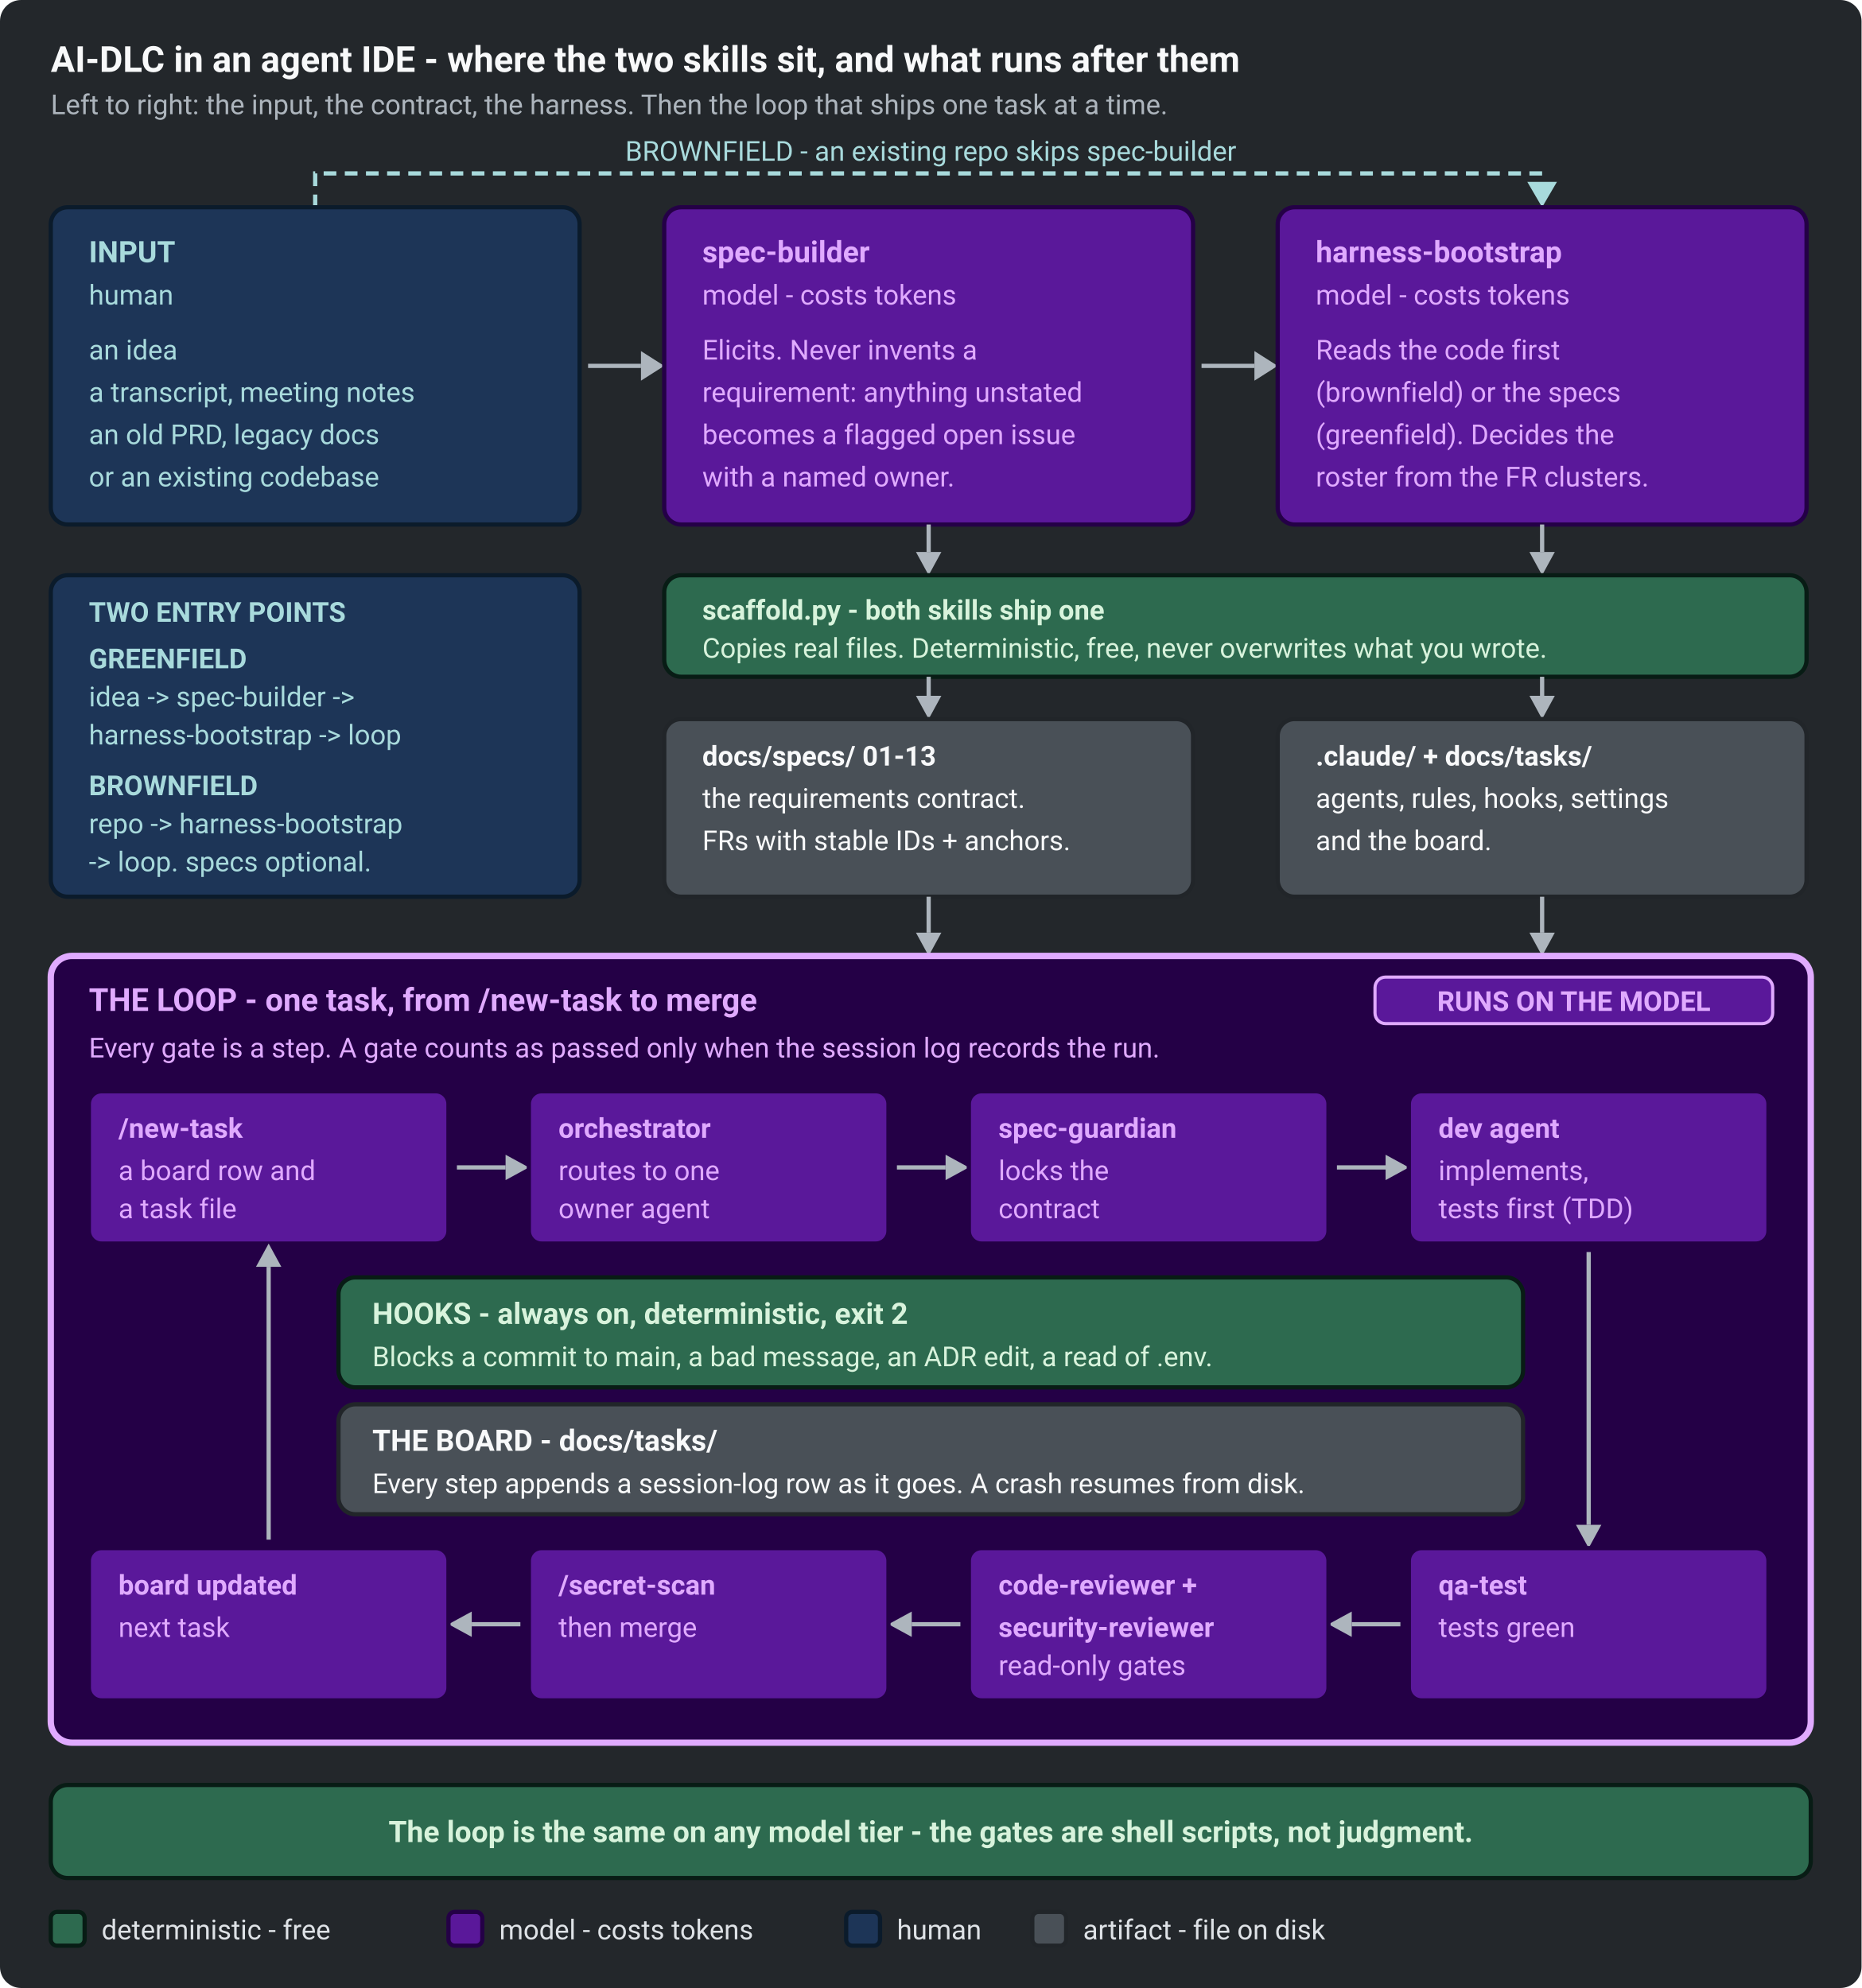
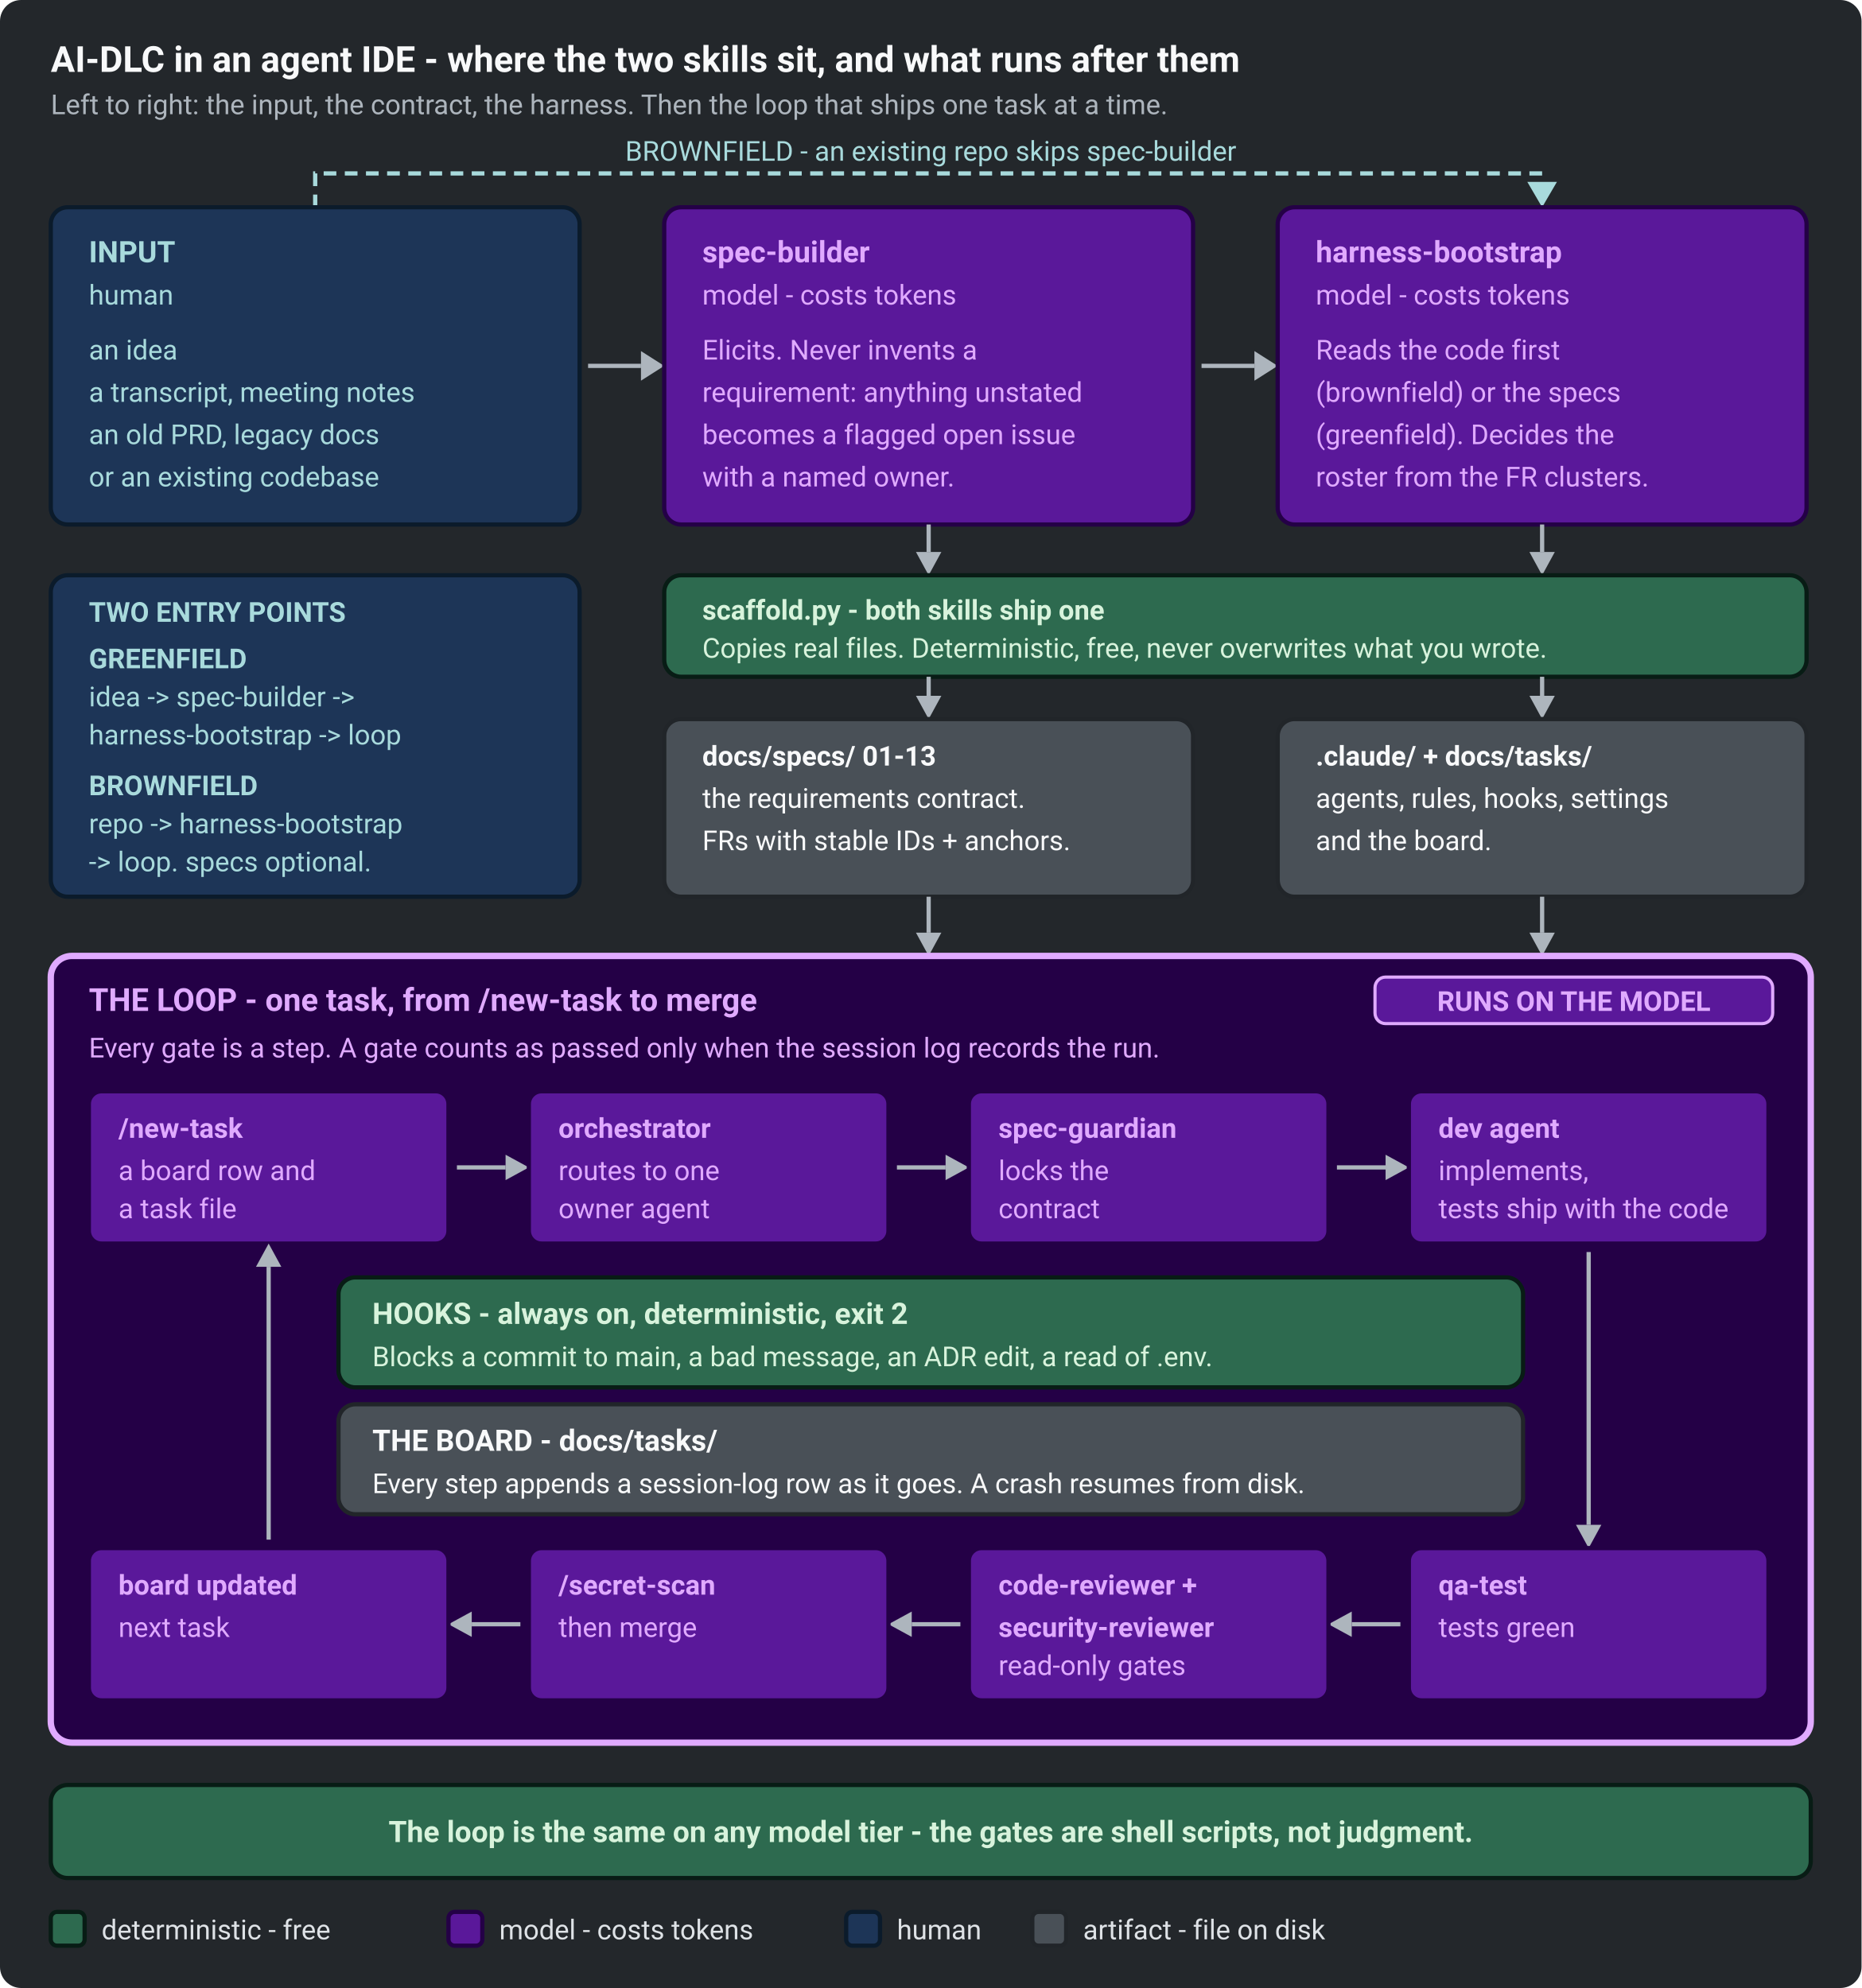
<svg xmlns="http://www.w3.org/2000/svg" width="880" height="940" viewBox="0 0 880 940" role="img" aria-label="AI-driven development lifecycle inside an agent IDE, read left to right. Input, from a human: an idea, a transcript, meeting notes, an old PRD, or an existing codebase. It flows into spec-builder, which runs on the model: it elicits and never invents a requirement, so anything unstated becomes a flagged open issue with a named owner. It flows on into harness-bootstrap, also on the model: it reads the code first on a brownfield repo, or the specs on a greenfield one, and decides the agent roster from the functional-requirement clusters. A dashed bypass lane above the strip shows the brownfield entry point, where an existing repo skips spec-builder. Both skills ship a scaffold.py that copies real files: deterministic, free, and it never overwrites what you wrote. The artifacts on disk are docs/specs sections 01 to 13, the requirements contract, and the .claude folder plus docs/tasks, the board. Those feed the loop, which runs on the model: slash new-task, then the orchestrator routes, spec-guardian locks the contract, a dev agent implements tests first, qa-test runs, code-reviewer and security-reviewer act as read-only gates, slash secret-scan runs, the work merges, the board is updated, and the next task begins. Two things are always on inside the loop: the hooks, which are deterministic and exit 2 to block a commit to main, a bad commit message, an ADR edit, or a read of .env; and the board under docs/tasks, where every step appends a session-log row as it goes, so a crash resumes from disk. The loop is the same on any model tier, because the gates are shell scripts, not judgment." font-family="ui-sans-serif, system-ui, -apple-system, Segoe UI, Roboto, sans-serif">
  <rect x="0" y="0" width="880" height="940" rx="10" fill="#23272B" />
  <text x="24" y="34" font-size="17" font-weight="700" fill="#F8F9FA">AI-DLC in an agent IDE - where the two skills sit, and what runs after them</text>
  <text x="24" y="54" font-size="13" fill="#ADB5BD">Left to right: the input, the contract, the harness. Then the loop that ships one task at a time.</text>
  <text x="440" y="76" font-size="13" fill="#A8DADC" text-anchor="middle">BROWNFIELD - an existing repo skips spec-builder</text>
  <polyline points="149,98 149,82 729,82 729,86" fill="none" stroke="#A8DADC" stroke-width="2" stroke-dasharray="6 4" />
  <polygon points="722,86 736,86 729,98" fill="#A8DADC" />
  <rect x="24" y="98" width="250" height="150" rx="8" fill="#1D3557" stroke="#0B1B2B" stroke-width="2" />
  <text x="42" y="124" font-size="14" font-weight="700" fill="#A8DADC">INPUT</text>
  <text x="42" y="144" font-size="13" fill="#A8DADC">human</text>
  <text x="42" y="170" font-size="13" fill="#A8DADC">an idea</text>
  <text x="42" y="190" font-size="13" fill="#A8DADC">a transcript, meeting notes</text>
  <text x="42" y="210" font-size="13" fill="#A8DADC">an old PRD, legacy docs</text>
  <text x="42" y="230" font-size="13" fill="#A8DADC">or an existing codebase</text>
  <line x1="278" y1="173" x2="303" y2="173" stroke="#ADB5BD" stroke-width="2" fill="none" />
  <polygon points="303,166 314,173 303,180" fill="#ADB5BD" />
  <rect x="314" y="98" width="250" height="150" rx="8" fill="#5A189A" stroke="#240046" stroke-width="2" />
  <text x="332" y="124" font-size="14" font-weight="700" fill="#E0AAFF">spec-builder</text>
  <text x="332" y="144" font-size="13" fill="#E0AAFF">model - costs tokens</text>
  <text x="332" y="170" font-size="13" fill="#E0AAFF">Elicits. Never invents a</text>
  <text x="332" y="190" font-size="13" fill="#E0AAFF">requirement: anything unstated</text>
  <text x="332" y="210" font-size="13" fill="#E0AAFF">becomes a flagged open issue</text>
  <text x="332" y="230" font-size="13" fill="#E0AAFF">with a named owner.</text>
  <line x1="568" y1="173" x2="593" y2="173" stroke="#ADB5BD" stroke-width="2" fill="none" />
  <polygon points="593,166 604,173 593,180" fill="#ADB5BD" />
  <rect x="604" y="98" width="250" height="150" rx="8" fill="#5A189A" stroke="#240046" stroke-width="2" />
  <text x="622" y="124" font-size="14" font-weight="700" fill="#E0AAFF">harness-bootstrap</text>
  <text x="622" y="144" font-size="13" fill="#E0AAFF">model - costs tokens</text>
  <text x="622" y="170" font-size="13" fill="#E0AAFF">Reads the code first</text>
  <text x="622" y="190" font-size="13" fill="#E0AAFF">(brownfield) or the specs</text>
  <text x="622" y="210" font-size="13" fill="#E0AAFF">(greenfield). Decides the</text>
  <text x="622" y="230" font-size="13" fill="#E0AAFF">roster from the FR clusters.</text>
  <line x1="439" y1="248" x2="439" y2="261" stroke="#ADB5BD" stroke-width="2" fill="none" />
  <polygon points="433,261 445,261 439,272" fill="#ADB5BD" />
  <line x1="729" y1="248" x2="729" y2="261" stroke="#ADB5BD" stroke-width="2" fill="none" />
  <polygon points="723,261 735,261 729,272" fill="#ADB5BD" />
  <rect x="24" y="272" width="250" height="152" rx="8" fill="#1D3557" stroke="#0B1B2B" stroke-width="2" />
  <text x="42" y="294" font-size="13" font-weight="700" fill="#A8DADC">TWO ENTRY POINTS</text>
  <text x="42" y="316" font-size="13" font-weight="700" fill="#A8DADC">GREENFIELD</text>
  <text x="42" y="334" font-size="13" fill="#A8DADC">idea  -&gt;  spec-builder  -&gt;</text>
  <text x="42" y="352" font-size="13" fill="#A8DADC">harness-bootstrap  -&gt;  loop</text>
  <text x="42" y="376" font-size="13" font-weight="700" fill="#A8DADC">BROWNFIELD</text>
  <text x="42" y="394" font-size="13" fill="#A8DADC">repo  -&gt;  harness-bootstrap</text>
  <text x="42" y="412" font-size="13" fill="#A8DADC">-&gt;  loop.  specs optional.</text>
  <rect x="314" y="272" width="540" height="48" rx="8" fill="#2D6A4F" stroke="#081C15" stroke-width="2" />
  <text x="332" y="293" font-size="13" font-weight="700" fill="#D8F3DC">scaffold.py   -   both skills ship one</text>
  <text x="332" y="311" font-size="13" fill="#D8F3DC">Copies real files. Deterministic, free, never overwrites what you wrote.</text>
  <line x1="439" y1="320" x2="439" y2="329" stroke="#ADB5BD" stroke-width="2" fill="none" />
  <polygon points="433,329 445,329 439,340" fill="#ADB5BD" />
  <line x1="729" y1="320" x2="729" y2="329" stroke="#ADB5BD" stroke-width="2" fill="none" />
  <polygon points="723,329 735,329 729,340" fill="#ADB5BD" />
  <rect x="314" y="340" width="250" height="84" rx="8" fill="#495057" stroke="#212529" stroke-width="2" />
  <text x="332" y="362" font-size="13" font-weight="700" fill="#F8F9FA">docs/specs/ 01-13</text>
  <text x="332" y="382" font-size="13" fill="#F8F9FA">the requirements contract.</text>
  <text x="332" y="402" font-size="13" fill="#F8F9FA">FRs with stable IDs + anchors.</text>
  <rect x="604" y="340" width="250" height="84" rx="8" fill="#495057" stroke="#212529" stroke-width="2" />
  <text x="622" y="362" font-size="13" font-weight="700" fill="#F8F9FA">.claude/   +   docs/tasks/</text>
  <text x="622" y="382" font-size="13" fill="#F8F9FA">agents, rules, hooks, settings</text>
  <text x="622" y="402" font-size="13" fill="#F8F9FA">and the board.</text>
  <line x1="439" y1="424" x2="439" y2="441" stroke="#ADB5BD" stroke-width="2" fill="none" />
  <polygon points="433,441 445,441 439,452" fill="#ADB5BD" />
  <line x1="729" y1="424" x2="729" y2="441" stroke="#ADB5BD" stroke-width="2" fill="none" />
  <polygon points="723,441 735,441 729,452" fill="#ADB5BD" />
  <rect x="24" y="452" width="832" height="372" rx="10" fill="#240046" stroke="#E0AAFF" stroke-width="3" />
  <text x="42" y="478" font-size="15" font-weight="700" fill="#E0AAFF">THE LOOP   -   one task, from /new-task to merge</text>
  <rect x="650" y="462" width="188" height="22" rx="5" fill="#5A189A" stroke="#E0AAFF" stroke-width="1.5" />
  <text x="744" y="478" font-size="13" font-weight="700" fill="#E0AAFF" text-anchor="middle">RUNS ON THE MODEL</text>
  <text x="42" y="500" font-size="13" fill="#E0AAFF">Every gate is a step. A gate counts as passed only when the session log records the run.</text>
  <rect x="42" y="516" width="170" height="72" rx="6" fill="#5A189A" stroke="#240046" stroke-width="2" />
  <text x="56" y="538" font-size="13" font-weight="700" fill="#E0AAFF">/new-task</text>
  <text x="56" y="558" font-size="13" fill="#E0AAFF">a board row and</text>
  <text x="56" y="576" font-size="13" fill="#E0AAFF">a task file</text>
  <line x1="216" y1="552" x2="239" y2="552" stroke="#ADB5BD" stroke-width="2" fill="none" />
  <polygon points="239,546 250,552 239,558" fill="#ADB5BD" />
  <rect x="250" y="516" width="170" height="72" rx="6" fill="#5A189A" stroke="#240046" stroke-width="2" />
  <text x="264" y="538" font-size="13" font-weight="700" fill="#E0AAFF">orchestrator</text>
  <text x="264" y="558" font-size="13" fill="#E0AAFF">routes to one</text>
  <text x="264" y="576" font-size="13" fill="#E0AAFF">owner agent</text>
  <line x1="424" y1="552" x2="447" y2="552" stroke="#ADB5BD" stroke-width="2" fill="none" />
  <polygon points="447,546 458,552 447,558" fill="#ADB5BD" />
  <rect x="458" y="516" width="170" height="72" rx="6" fill="#5A189A" stroke="#240046" stroke-width="2" />
  <text x="472" y="538" font-size="13" font-weight="700" fill="#E0AAFF">spec-guardian</text>
  <text x="472" y="558" font-size="13" fill="#E0AAFF">locks the</text>
  <text x="472" y="576" font-size="13" fill="#E0AAFF">contract</text>
  <line x1="632" y1="552" x2="655" y2="552" stroke="#ADB5BD" stroke-width="2" fill="none" />
  <polygon points="655,546 666,552 655,558" fill="#ADB5BD" />
  <rect x="666" y="516" width="170" height="72" rx="6" fill="#5A189A" stroke="#240046" stroke-width="2" />
  <text x="680" y="538" font-size="13" font-weight="700" fill="#E0AAFF">dev agent</text>
  <text x="680" y="558" font-size="13" fill="#E0AAFF">implements,</text>
-   <text x="680" y="576" font-size="13" fill="#E0AAFF">tests first (TDD)</text>
+   <text x="680" y="576" font-size="13" fill="#E0AAFF">tests ship with the code</text>
  <line x1="751" y1="592" x2="751" y2="721" stroke="#ADB5BD" stroke-width="2" fill="none" />
  <polygon points="745,721 757,721 751,732" fill="#ADB5BD" />
  <rect x="160" y="604" width="560" height="52" rx="8" fill="#2D6A4F" stroke="#081C15" stroke-width="2" />
  <text x="176" y="626" font-size="14" font-weight="700" fill="#D8F3DC">HOOKS   -   always on, deterministic, exit 2</text>
  <text x="176" y="646" font-size="13" fill="#D8F3DC">Blocks a commit to main, a bad message, an ADR edit, a read of .env.</text>
  <rect x="160" y="664" width="560" height="52" rx="8" fill="#495057" stroke="#212529" stroke-width="2" />
  <text x="176" y="686" font-size="14" font-weight="700" fill="#F8F9FA">THE BOARD   -   docs/tasks/</text>
  <text x="176" y="706" font-size="13" fill="#F8F9FA">Every step appends a session-log row as it goes. A crash resumes from disk.</text>
  <rect x="666" y="732" width="170" height="72" rx="6" fill="#5A189A" stroke="#240046" stroke-width="2" />
  <text x="680" y="754" font-size="13" font-weight="700" fill="#E0AAFF">qa-test</text>
  <text x="680" y="774" font-size="13" fill="#E0AAFF">tests green</text>
  <line x1="662" y1="768" x2="639" y2="768" stroke="#ADB5BD" stroke-width="2" fill="none" />
  <polygon points="639,762 628,768 639,774" fill="#ADB5BD" />
  <rect x="458" y="732" width="170" height="72" rx="6" fill="#5A189A" stroke="#240046" stroke-width="2" />
  <text x="472" y="754" font-size="13" font-weight="700" fill="#E0AAFF">code-reviewer +</text>
  <text x="472" y="774" font-size="13" font-weight="700" fill="#E0AAFF">security-reviewer</text>
  <text x="472" y="792" font-size="13" fill="#E0AAFF">read-only gates</text>
  <line x1="454" y1="768" x2="431" y2="768" stroke="#ADB5BD" stroke-width="2" fill="none" />
  <polygon points="431,762 420,768 431,774" fill="#ADB5BD" />
  <rect x="250" y="732" width="170" height="72" rx="6" fill="#5A189A" stroke="#240046" stroke-width="2" />
  <text x="264" y="754" font-size="13" font-weight="700" fill="#E0AAFF">/secret-scan</text>
  <text x="264" y="774" font-size="13" fill="#E0AAFF">then merge</text>
  <line x1="246" y1="768" x2="223" y2="768" stroke="#ADB5BD" stroke-width="2" fill="none" />
  <polygon points="223,762 212,768 223,774" fill="#ADB5BD" />
  <rect x="42" y="732" width="170" height="72" rx="6" fill="#5A189A" stroke="#240046" stroke-width="2" />
  <text x="56" y="754" font-size="13" font-weight="700" fill="#E0AAFF">board updated</text>
  <text x="56" y="774" font-size="13" fill="#E0AAFF">next task</text>
  <line x1="127" y1="728" x2="127" y2="599" stroke="#ADB5BD" stroke-width="2" fill="none" />
  <polygon points="121,599 133,599 127,588" fill="#ADB5BD" />
  <rect x="24" y="844" width="832" height="44" rx="8" fill="#2D6A4F" stroke="#081C15" stroke-width="2" />
  <text x="440" y="871" font-size="14" font-weight="700" fill="#D8F3DC" text-anchor="middle">The loop is the same on any model tier - the gates are shell scripts, not judgment.</text>
  <rect x="24" y="904" width="16" height="16" rx="3" fill="#2D6A4F" stroke="#081C15" stroke-width="2" />
  <text x="48" y="917" font-size="13" fill="#DEE2E6">deterministic - free</text>
  <rect x="212" y="904" width="16" height="16" rx="3" fill="#5A189A" stroke="#240046" stroke-width="2" />
  <text x="236" y="917" font-size="13" fill="#DEE2E6">model - costs tokens</text>
  <rect x="400" y="904" width="16" height="16" rx="3" fill="#1D3557" stroke="#0B1B2B" stroke-width="2" />
  <text x="424" y="917" font-size="13" fill="#DEE2E6">human</text>
  <rect x="488" y="904" width="16" height="16" rx="3" fill="#495057" stroke="#212529" stroke-width="2" />
  <text x="512" y="917" font-size="13" fill="#DEE2E6">artifact - file on disk</text>
</svg>
